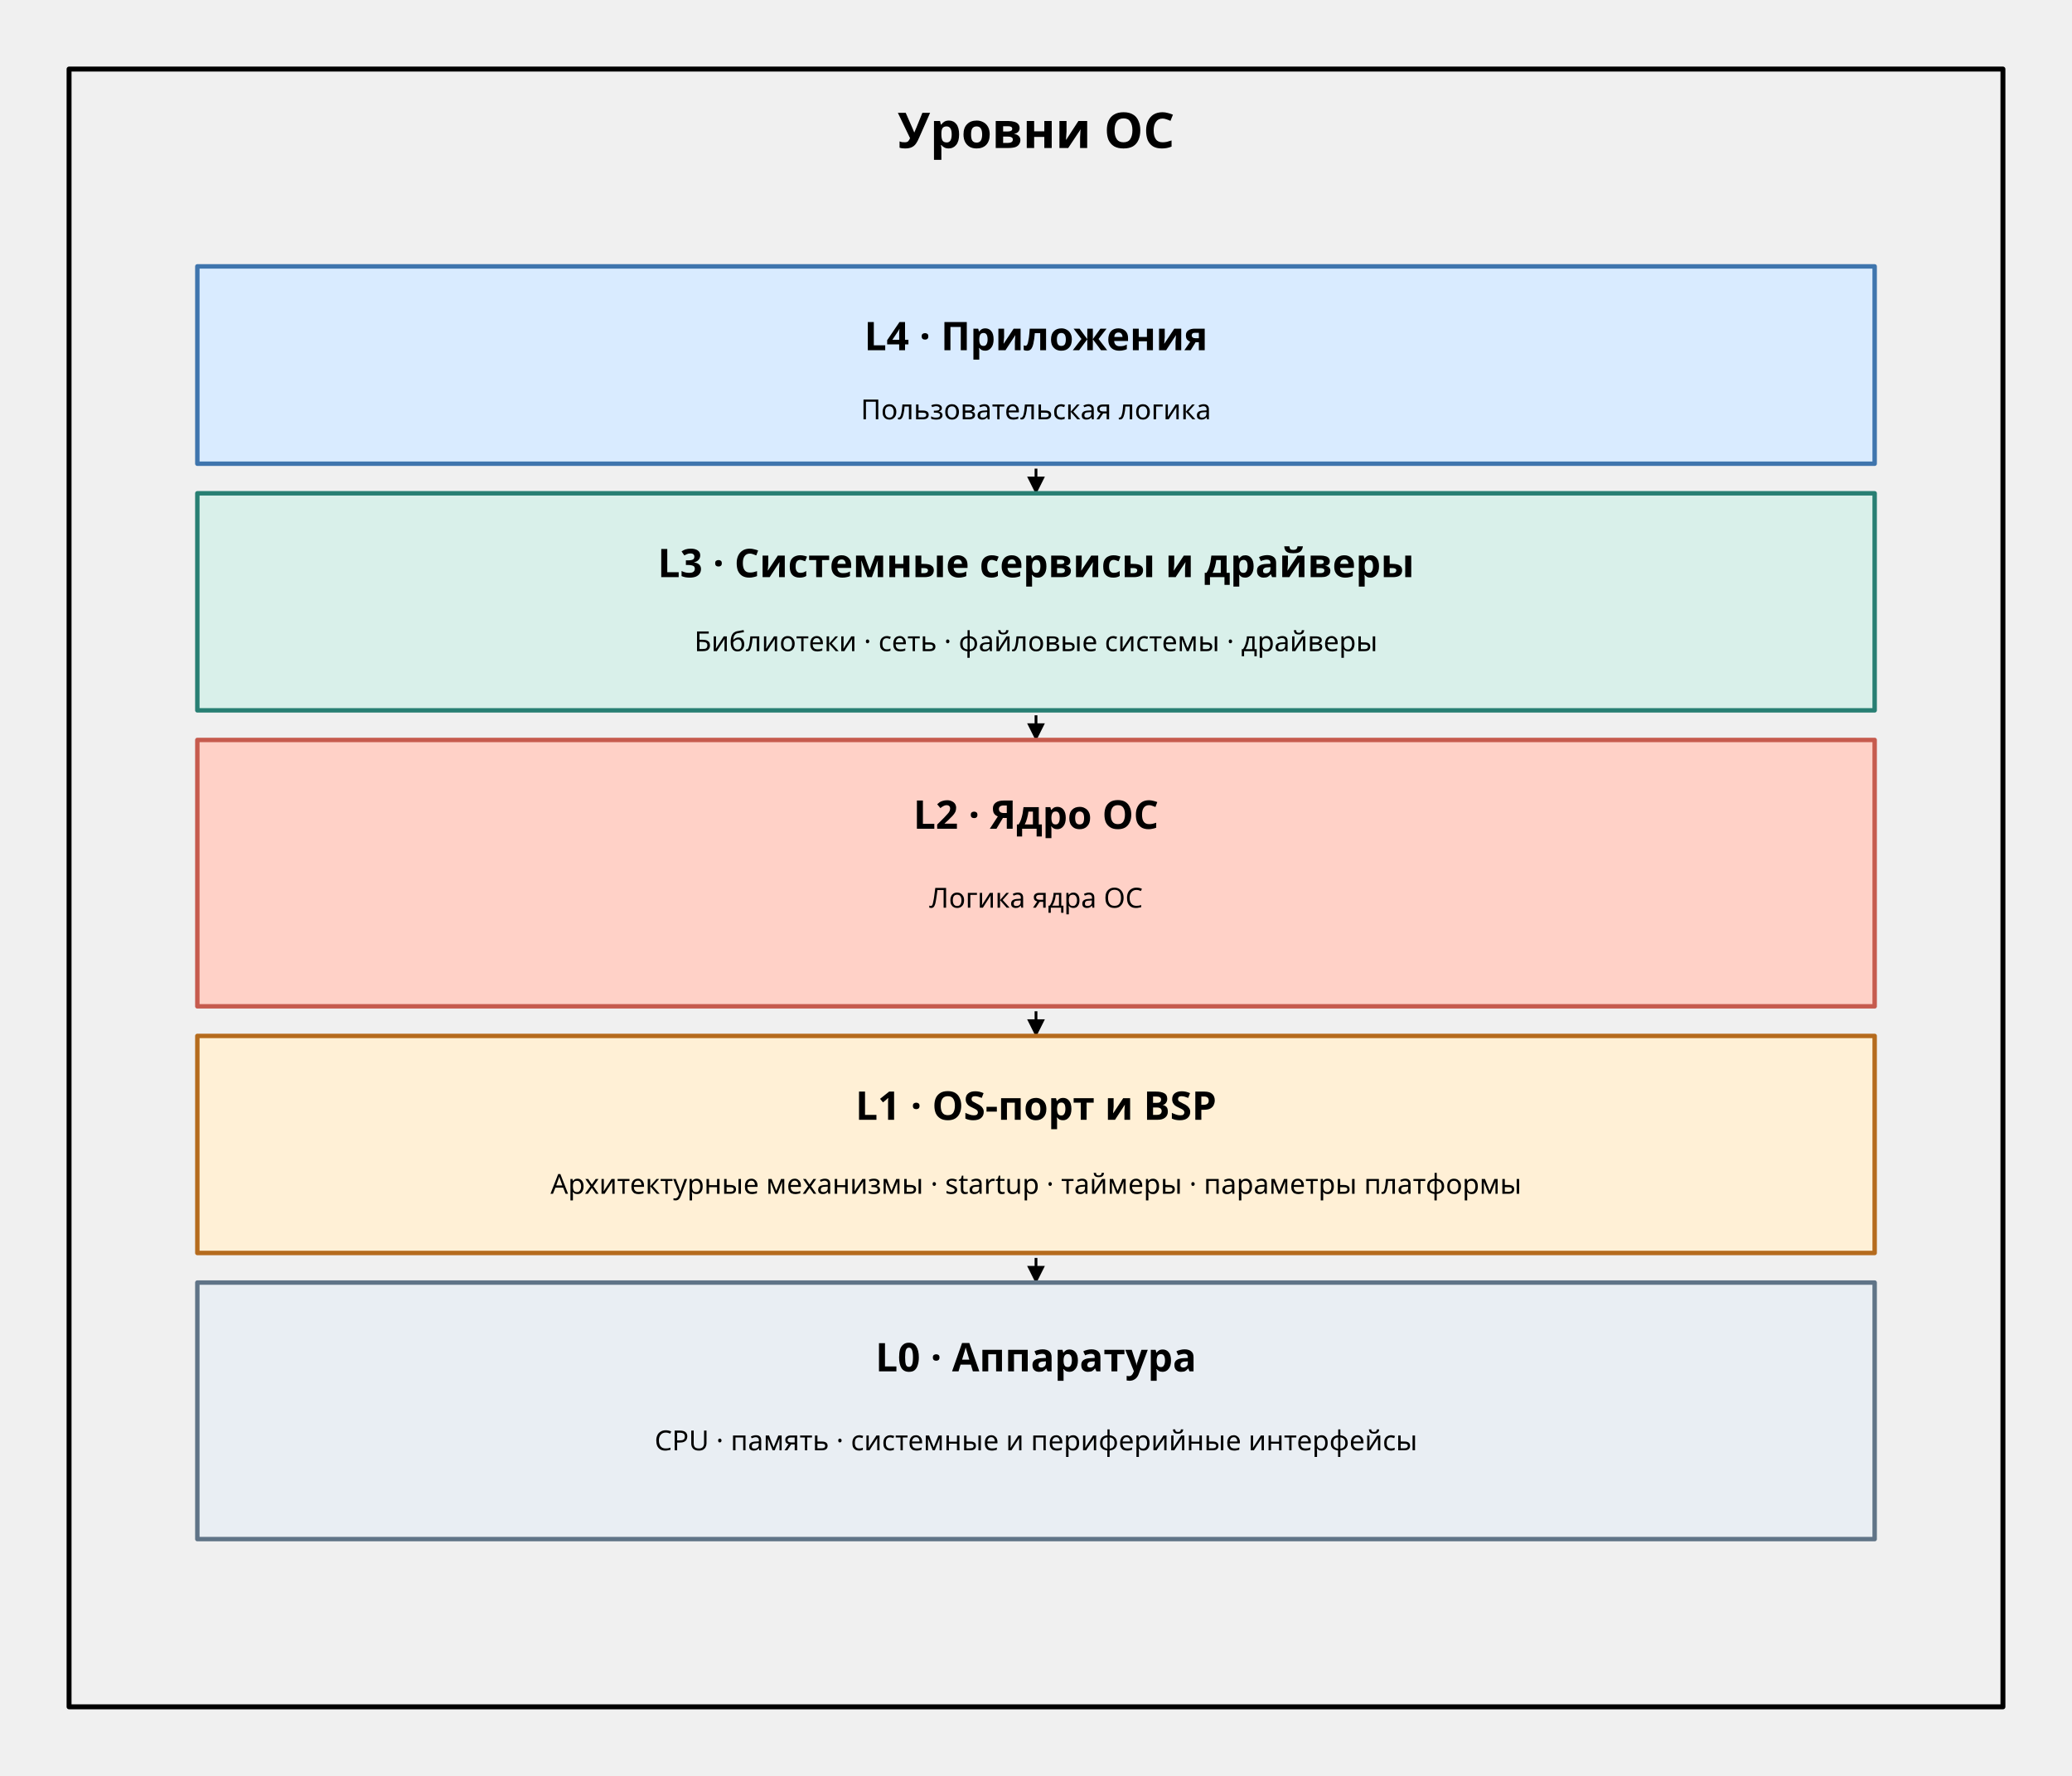
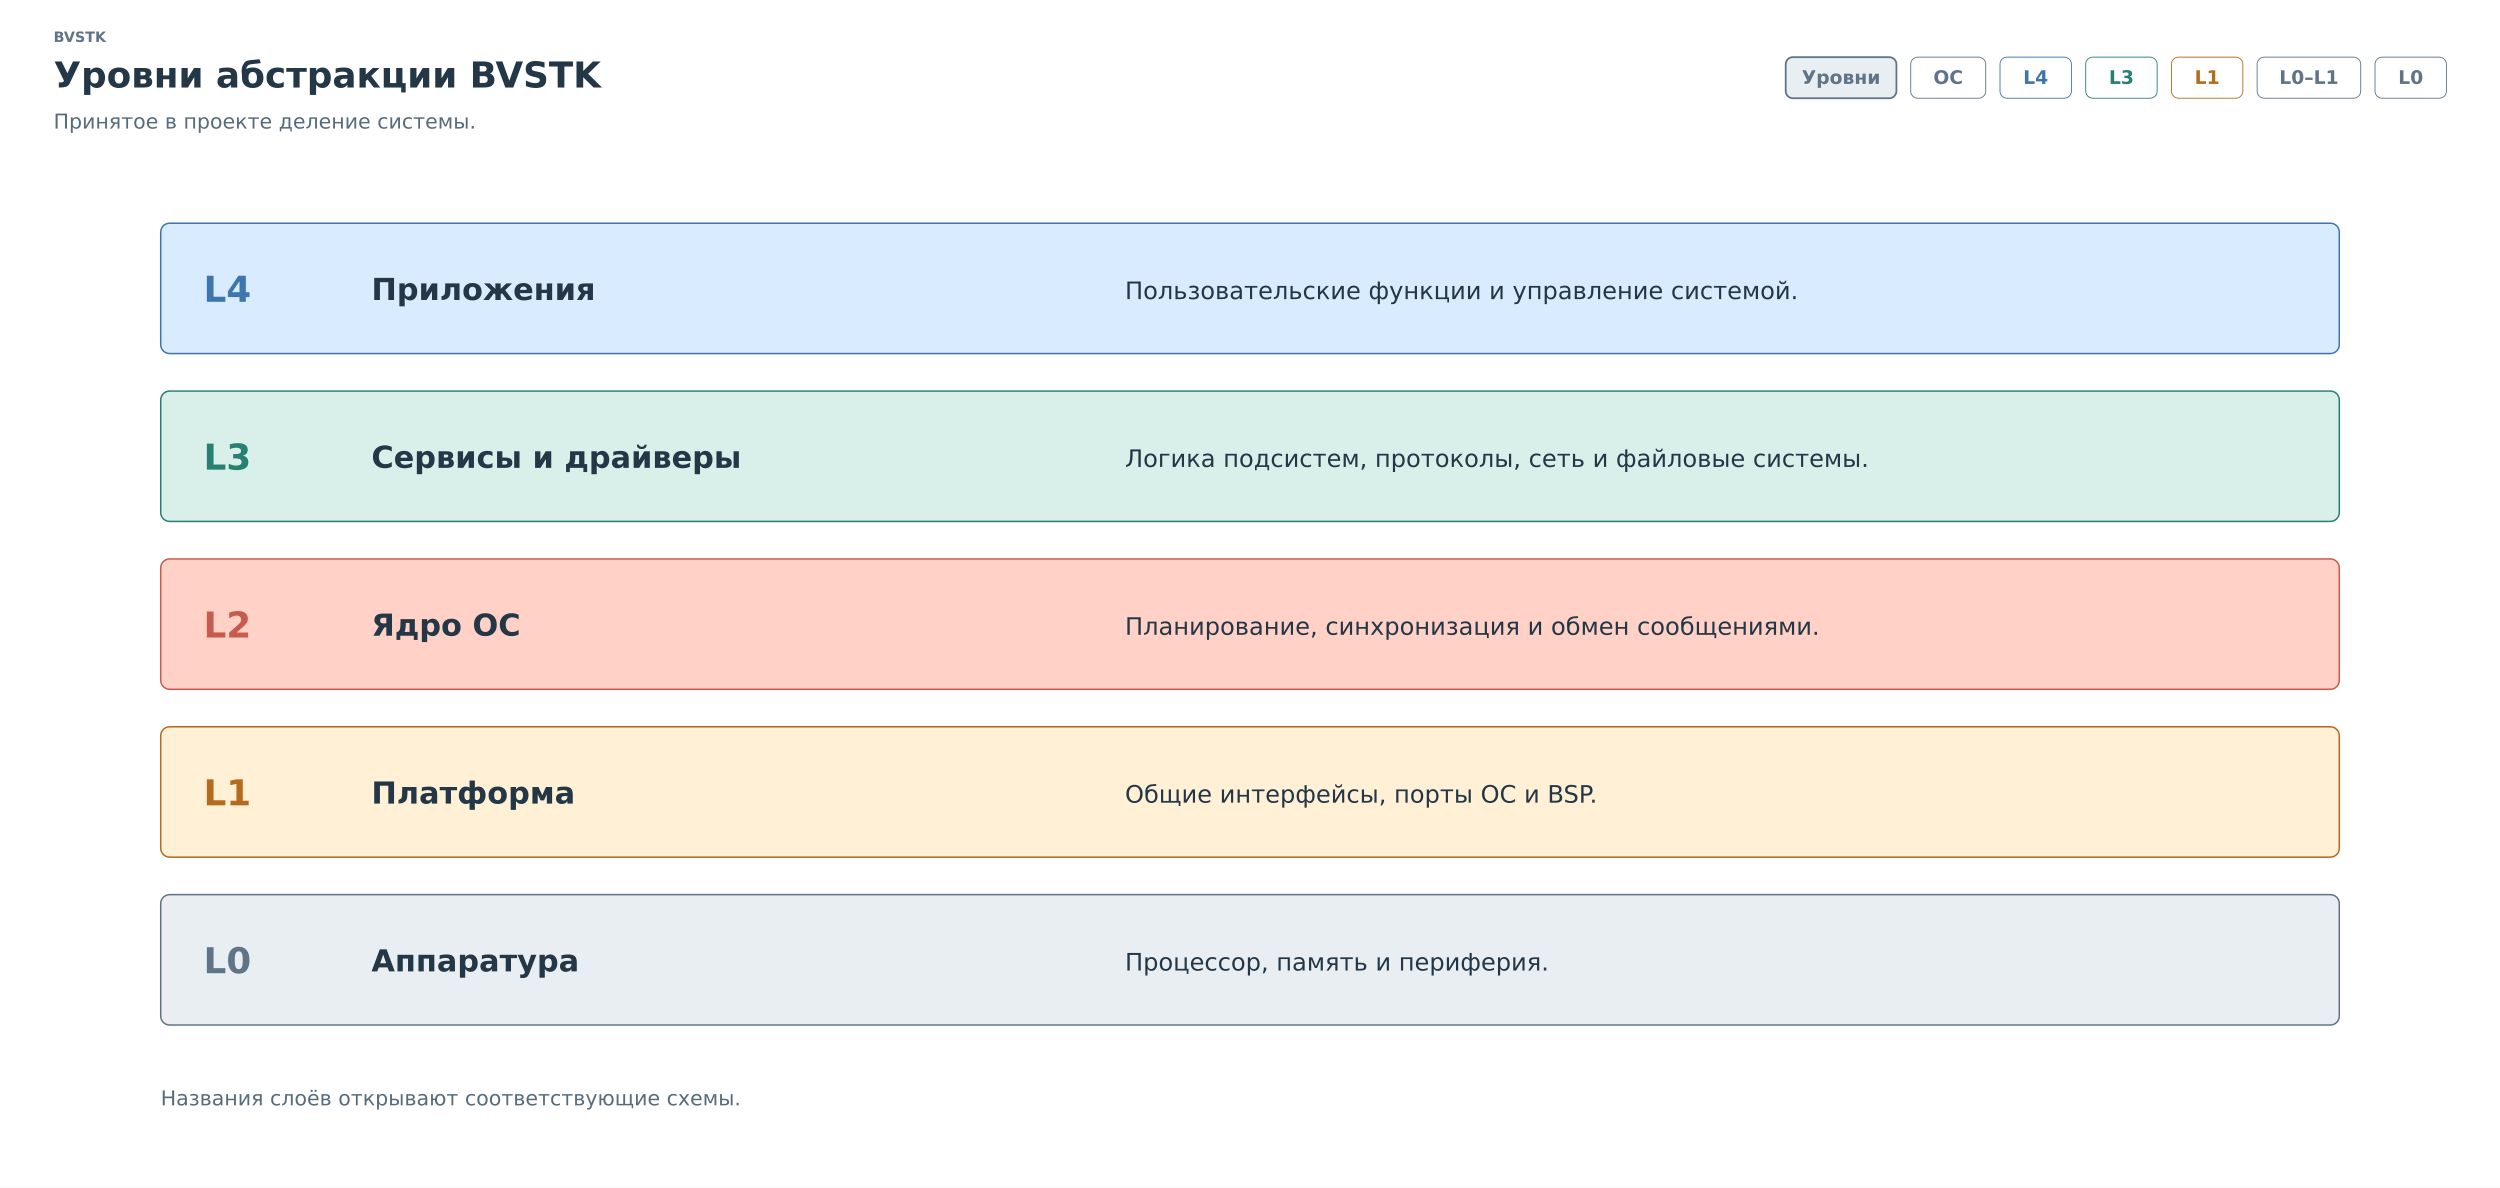
- <svg xmlns="http://www.w3.org/2000/svg" width="210mm" height="180mm" viewBox="0 0 210 180" version="1.1" id="os-levels">
-   <defs id="defs">
-     <style id="style">
-       text { font-family: "Noto Sans", "DejaVu Sans", sans-serif; fill: #000000; stroke: none; text-anchor: middle; }
-       .title { font-size: 5px; font-weight: 700; }
-       .subtitle { font-size: 2.8px; font-weight: 400; }
-       .level-name { font-size: 4px; font-weight: 700; }
-       .level-content { font-size: 2.8px; font-weight: 400; }
-       .note { font-size: 2.35px; font-weight: 400; }
-       .frame { fill: none; stroke: #000000; stroke-width: 0.5; stroke-linejoin: round; }
-       .level { stroke-width: 0.45; stroke-linejoin: round; }
-       .arrow { fill: none; stroke: #000000; stroke-width: 0.28; marker-end: url(#arrow-head); }
- 
-       /* Единая палитра уровней проекта. */
-       .level-l0 { fill: #e9eef3; stroke: #607487; }
-       .level-l1 { fill: #fff0d6; stroke: #b56b1d; }
-       .level-l2 { fill: #ffd1c7; stroke: #c65b4e; }
-       .level-l3 { fill: #d9f0ea; stroke: #287f73; }
-       .level-l4 { fill: #d9ebff; stroke: #3f75ad; }
-     </style>
-     <marker id="arrow-head" viewBox="0 0 8 8" refX="7.5" refY="4" markerWidth="1.8" markerHeight="1.8" markerUnits="userSpaceOnUse" orient="auto">
-       <path d="M 0,0 L 8,4 L 0,8 Z" fill="#000000" stroke="none" id="path11735" />
-     </marker>
+ <svg xmlns="http://www.w3.org/2000/svg" xmlns:xlink="http://www.w3.org/1999/xlink" width="2800" height="1330" viewBox="0 0 2800 1330" id="bvstk-levels-overview" role="img" aria-labelledby="title desc">
+   <defs>
+     <style>text{font-family:DejaVu Sans,sans-serif;fill:#233747;} a{cursor:pointer;} a:hover text{text-decoration:underline;} g:target&gt;rect{stroke-width:4;}</style>
  </defs>
-   <g id="sheet">
-     <rect id="frame" class="frame" x="7" y="7" width="196" height="166" />
-     <text id="title-label" class="title" x="105" y="15">Уровни ОС</text>
-     <g id="levels">
-       <rect id="level-l4" class="level level-l4" x="20" y="27" width="170" height="20" />
-       <text id="level-l4-name" class="level-name" x="105" y="35.5">L4 · Приложения</text>
-       <text id="level-l4-content" class="level-content" x="105" y="42.5">Пользовательская логика</text>
-       <path id="arrow-l4-l3" class="arrow" d="M 105,47.5 V 50" />
-       <rect id="level-l3" class="level level-l3" x="20" y="50" width="170" height="22" />
-       <text id="level-l3-name" class="level-name" x="105" y="58.5">L3 · Системные сервисы и драйверы</text>
-       <text id="level-l3-content" class="level-content" x="105" y="66">Библиотеки · сеть · файловые системы · драйверы</text>
-       <path id="arrow-l3-l2" class="arrow" d="M 105,72.5 V 75" />
-       <rect id="level-l2" class="level level-l2" x="20" y="75" width="170" height="27" />
-       <text id="level-l2-name" class="level-name" x="105" y="84">L2 · Ядро ОС</text>
-       <text id="level-l2-content-1" class="level-content" x="105" y="92">Логика ядра ОС</text>
-       <path id="arrow-l2-l1" class="arrow" d="M 105,102.5 V 105" />
-       <rect id="level-l1" class="level level-l1" x="20" y="105" width="170" height="22" />
-       <text id="level-l1-name" class="level-name" x="105" y="113.5">L1 · OS-порт и BSP</text>
-       <text id="level-l1-content" class="level-content" x="105" y="121">Архитектурные механизмы · startup · таймеры · параметры платформы</text>
-       <path id="arrow-l1-l0" class="arrow" d="M 105,127.5 V 130" />
-       <rect id="level-l0" class="level level-l0" x="20" y="130" width="170" height="26" />
-       <text id="level-l0-name" class="level-name" x="105" y="139">L0 · Аппаратура</text>
-       <text id="level-l0-content-1" class="level-content" x="105" y="147">CPU · память · системные и периферийные интерфейсы</text>
-     </g>
+   <rect id="page" x="0" y="0" width="2800" height="1330" fill="white" />
+   <text x="60" y="47" font-size="16" font-weight="700" text-anchor="start" style="fill:#607487">BVSTK</text>
+   <text x="60" y="98" font-size="40" font-weight="700" text-anchor="start" style="fill:#233747">Уровни абстракции BVSTK</text>
+   <text x="60" y="144" font-size="23" font-weight="400" text-anchor="start" style="fill:#576c7b">Принятое в проекте деление системы.</text>
+   <g id="series-navigation" data-kind="navigation">
+     <a data-navigation="sheet" xlink:href="levels.svg">
+       <rect x="2000" y="64" width="124" height="46" rx="8" fill="#e9eef3" stroke="#607487" stroke-width="2" />
+       <text x="2062.0" y="94" font-size="21" font-weight="700" text-anchor="middle" style="fill:#607487">Уровни</text>
+     </a>
+     <a data-navigation="sheet" xlink:href="architecture_bvstk_os.svg">
+       <rect x="2140" y="64" width="84" height="46" rx="8" fill="white" stroke="#607487" stroke-width="1" />
+       <text x="2182.0" y="94" font-size="21" font-weight="700" text-anchor="middle" style="fill:#607487">ОС</text>
+     </a>
+     <a data-navigation="sheet" xlink:href="architecture_bvstk_l4.svg">
+       <rect x="2240" y="64" width="80" height="46" rx="8" fill="white" stroke="#3f75ad" stroke-width="1" />
+       <text x="2280.0" y="94" font-size="21" font-weight="700" text-anchor="middle" style="fill:#3f75ad">L4</text>
+     </a>
+     <a data-navigation="sheet" xlink:href="architecture_bvstk_l3.svg">
+       <rect x="2336" y="64" width="80" height="46" rx="8" fill="white" stroke="#287f73" stroke-width="1" />
+       <text x="2376.0" y="94" font-size="21" font-weight="700" text-anchor="middle" style="fill:#287f73">L3</text>
+     </a>
+     <a data-navigation="sheet" xlink:href="architecture_bvstk_l1.svg">
+       <rect x="2432" y="64" width="80" height="46" rx="8" fill="white" stroke="#b56b1d" stroke-width="1" />
+       <text x="2472.0" y="94" font-size="21" font-weight="700" text-anchor="middle" style="fill:#b56b1d">L1</text>
+     </a>
+     <a data-navigation="sheet" xlink:href="architecture_bvstk_l0_l1.svg">
+       <rect x="2528" y="64" width="116" height="46" rx="8" fill="white" stroke="#607487" stroke-width="1" />
+       <text x="2586.0" y="94" font-size="21" font-weight="700" text-anchor="middle" style="fill:#607487">L0–L1</text>
+     </a>
+     <a data-navigation="sheet" xlink:href="architecture_bvstk_ps_pl.svg">
+       <rect x="2660" y="64" width="80" height="46" rx="8" fill="white" stroke="#607487" stroke-width="1" />
+       <text x="2700.0" y="94" font-size="21" font-weight="700" text-anchor="middle" style="fill:#607487">L0</text>
+     </a>
  </g>
+   <g id="level-l4" data-kind="layer-definition" data-layer="L4" data-label="Приложения">
+     <rect x="180" y="250" width="2440" height="146" rx="10" fill="#d9ebff" stroke="#3f75ad" stroke-width="1.7" />
+     <a data-navigation="level" xlink:href="architecture_bvstk_l4.svg">
+       <text x="228" y="338" font-size="40" font-weight="700" text-anchor="start" style="fill:#3f75ad">L4</text>
+       <text x="416" y="336" font-size="34" font-weight="700" text-anchor="start" style="fill:#233747">Приложения</text>
+     </a>
+     <text x="1260" y="335" font-size="27" font-weight="400" text-anchor="start" style="fill:#233747">Пользовательские функции и управление системой.</text>
+   </g>
+   <g id="level-l3" data-kind="layer-definition" data-layer="L3" data-label="Сервисы и драйверы">
+     <rect x="180" y="438" width="2440" height="146" rx="10" fill="#d9f0ea" stroke="#287f73" stroke-width="1.7" />
+     <a data-navigation="level" xlink:href="architecture_bvstk_l3.svg">
+       <text x="228" y="526" font-size="40" font-weight="700" text-anchor="start" style="fill:#287f73">L3</text>
+       <text x="416" y="524" font-size="34" font-weight="700" text-anchor="start" style="fill:#233747">Сервисы и драйверы</text>
+     </a>
+     <text x="1260" y="523" font-size="27" font-weight="400" text-anchor="start" style="fill:#233747">Логика подсистем, протоколы, сеть и файловые системы.</text>
+   </g>
+   <g id="level-l2" data-kind="layer-definition" data-layer="L2" data-label="Ядро ОС">
+     <rect x="180" y="626" width="2440" height="146" rx="10" fill="#ffd1c7" stroke="#c65b4e" stroke-width="1.7" />
+     <a data-navigation="level" xlink:href="architecture_bvstk_os.svg#os-kernels">
+       <text x="228" y="714" font-size="40" font-weight="700" text-anchor="start" style="fill:#c65b4e">L2</text>
+       <text x="416" y="712" font-size="34" font-weight="700" text-anchor="start" style="fill:#233747">Ядро ОС</text>
+     </a>
+     <text x="1260" y="711" font-size="27" font-weight="400" text-anchor="start" style="fill:#233747">Планирование, синхронизация и обмен сообщениями.</text>
+   </g>
+   <g id="level-l1" data-kind="layer-definition" data-layer="L1" data-label="Платформа">
+     <rect x="180" y="814" width="2440" height="146" rx="10" fill="#fff0d6" stroke="#b56b1d" stroke-width="1.7" />
+     <a data-navigation="level" xlink:href="architecture_bvstk_l1.svg">
+       <text x="228" y="902" font-size="40" font-weight="700" text-anchor="start" style="fill:#b56b1d">L1</text>
+       <text x="416" y="900" font-size="34" font-weight="700" text-anchor="start" style="fill:#233747">Платформа</text>
+     </a>
+     <text x="1260" y="899" font-size="27" font-weight="400" text-anchor="start" style="fill:#233747">Общие интерфейсы, порты ОС и BSP.</text>
+   </g>
+   <g id="level-l0" data-kind="layer-definition" data-layer="L0" data-label="Аппаратура">
+     <rect x="180" y="1002" width="2440" height="146" rx="10" fill="#e9eef3" stroke="#607487" stroke-width="1.7" />
+     <a data-navigation="level" xlink:href="architecture_bvstk_l0_l1.svg#hardware-panel">
+       <text x="228" y="1090" font-size="40" font-weight="700" text-anchor="start" style="fill:#607487">L0</text>
+       <text x="416" y="1088" font-size="34" font-weight="700" text-anchor="start" style="fill:#233747">Аппаратура</text>
+     </a>
+     <text x="1260" y="1087" font-size="27" font-weight="400" text-anchor="start" style="fill:#233747">Процессор, память и периферия.</text>
+   </g>
+   <text x="180" y="1238" font-size="23" font-weight="400" text-anchor="start" style="fill:#576c7b">Названия слоёв открывают соответствующие схемы.</text>
</svg>
